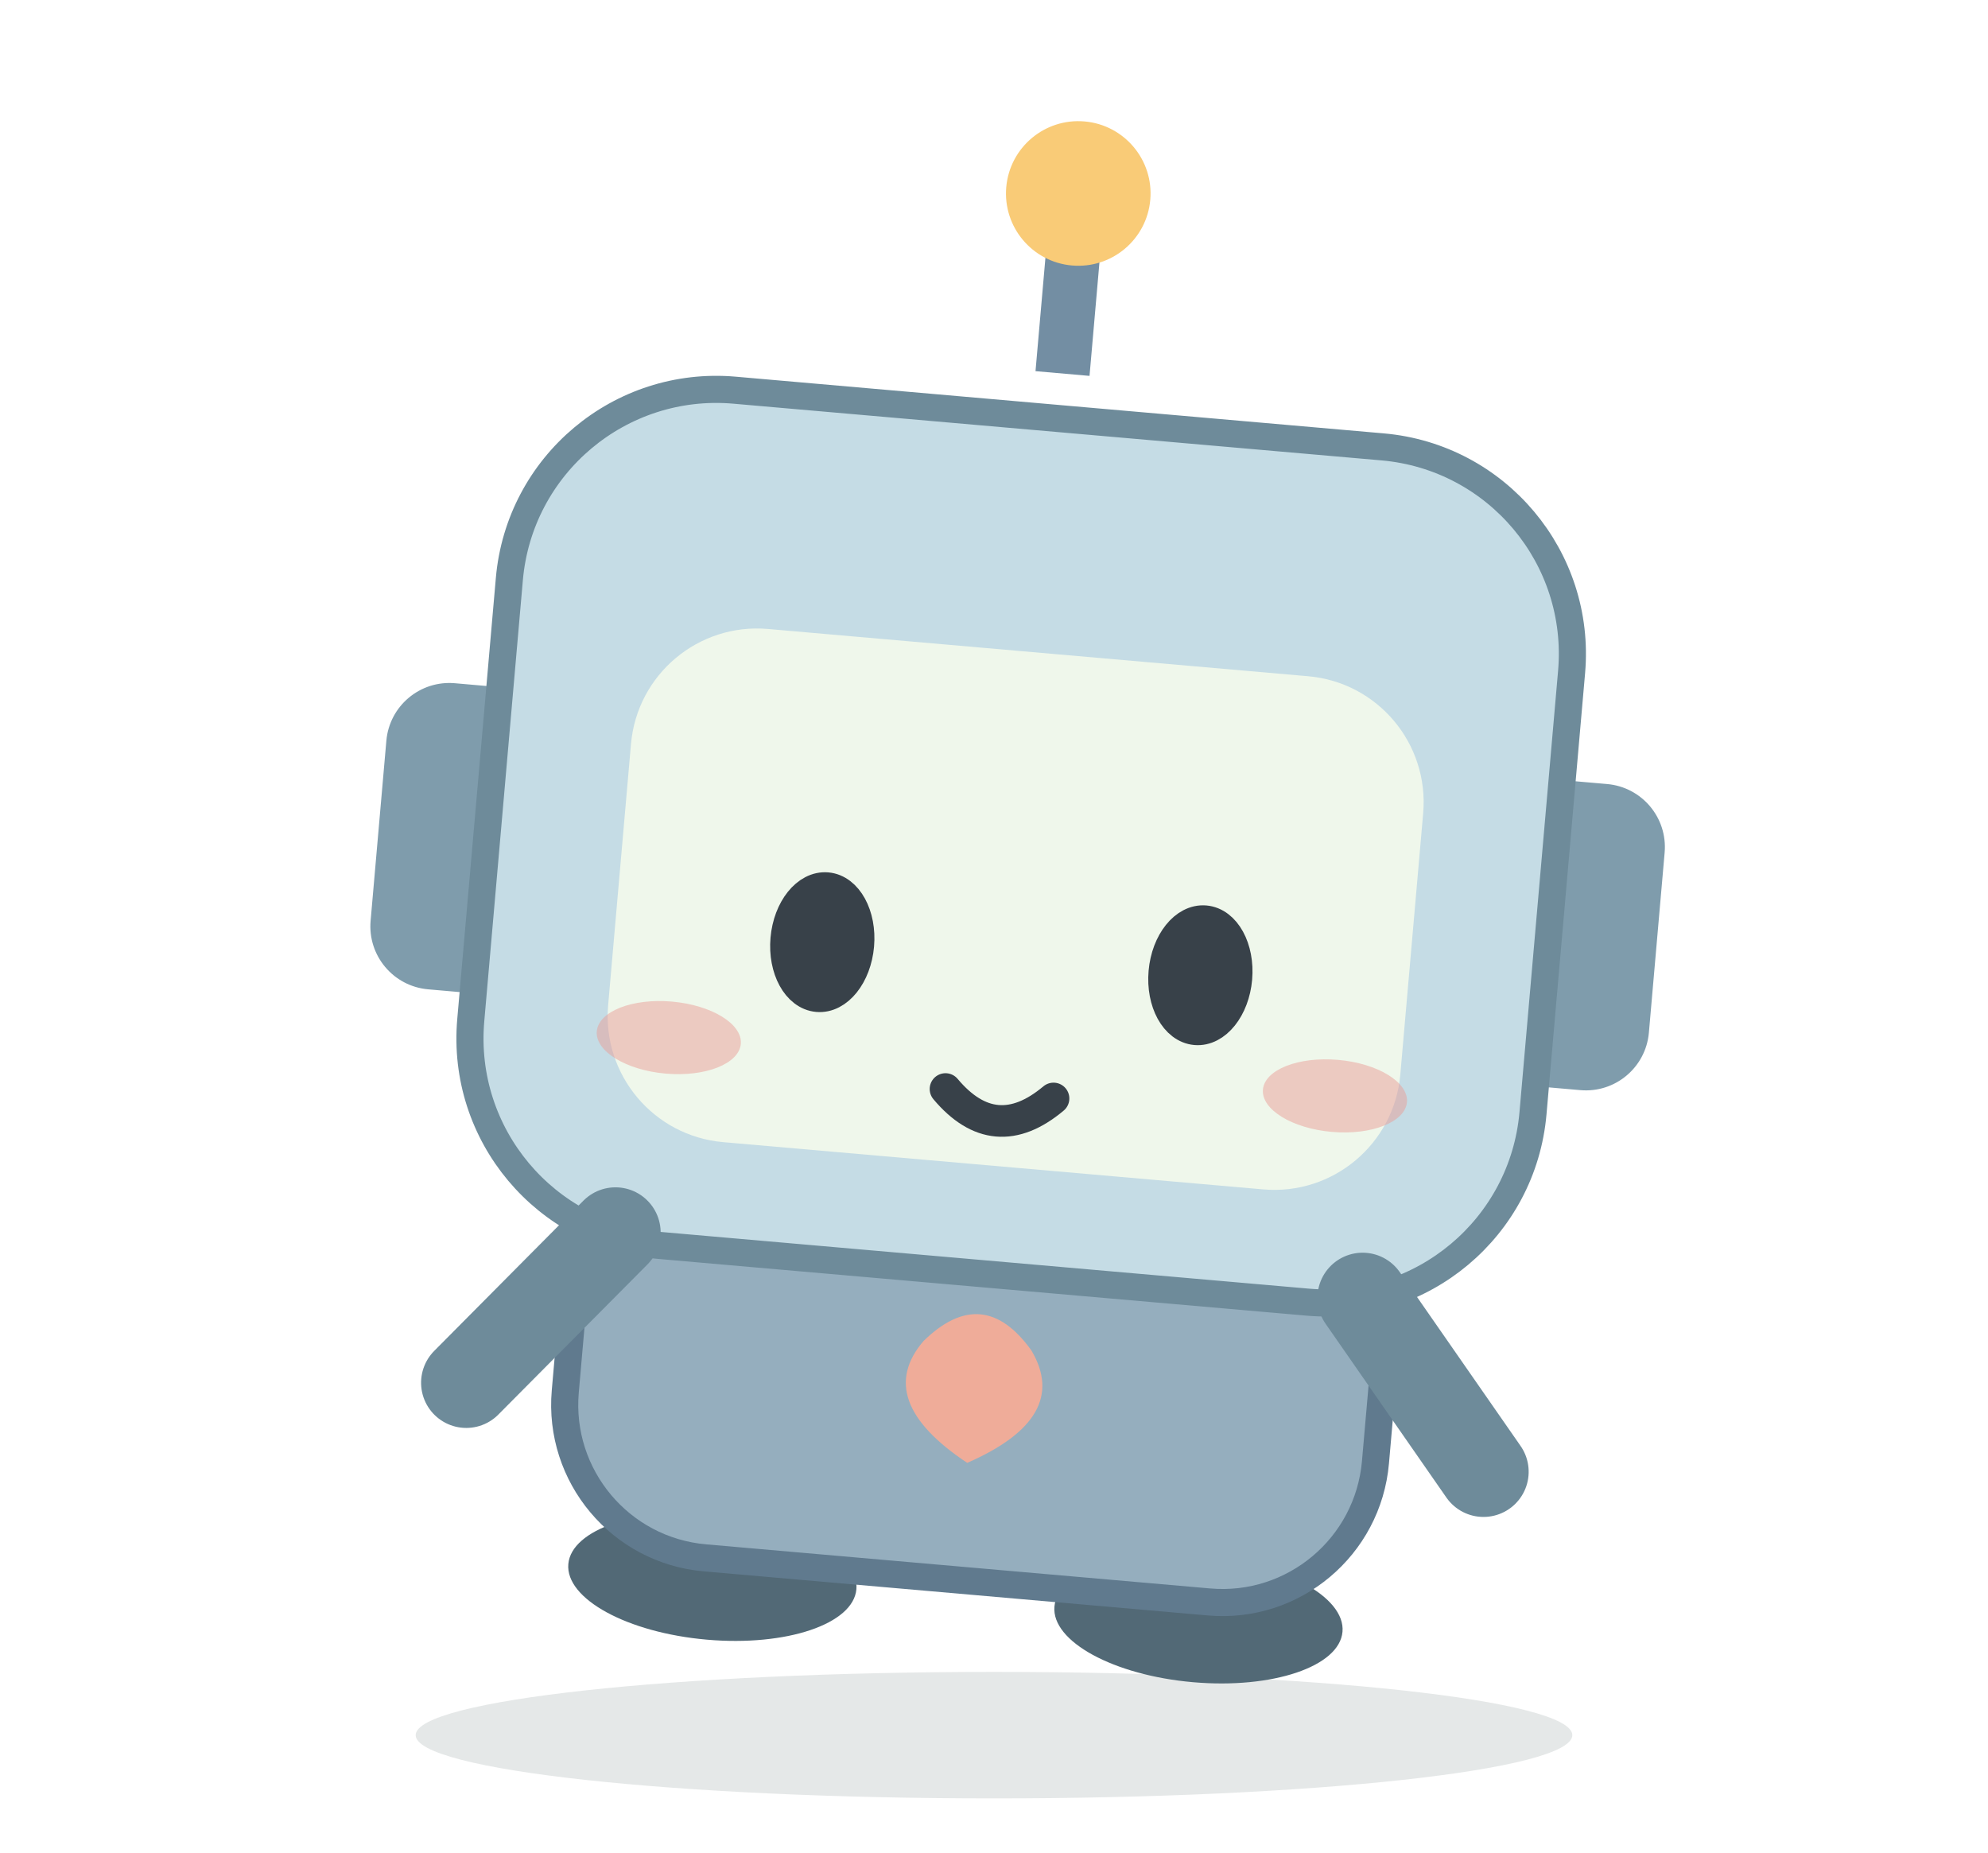
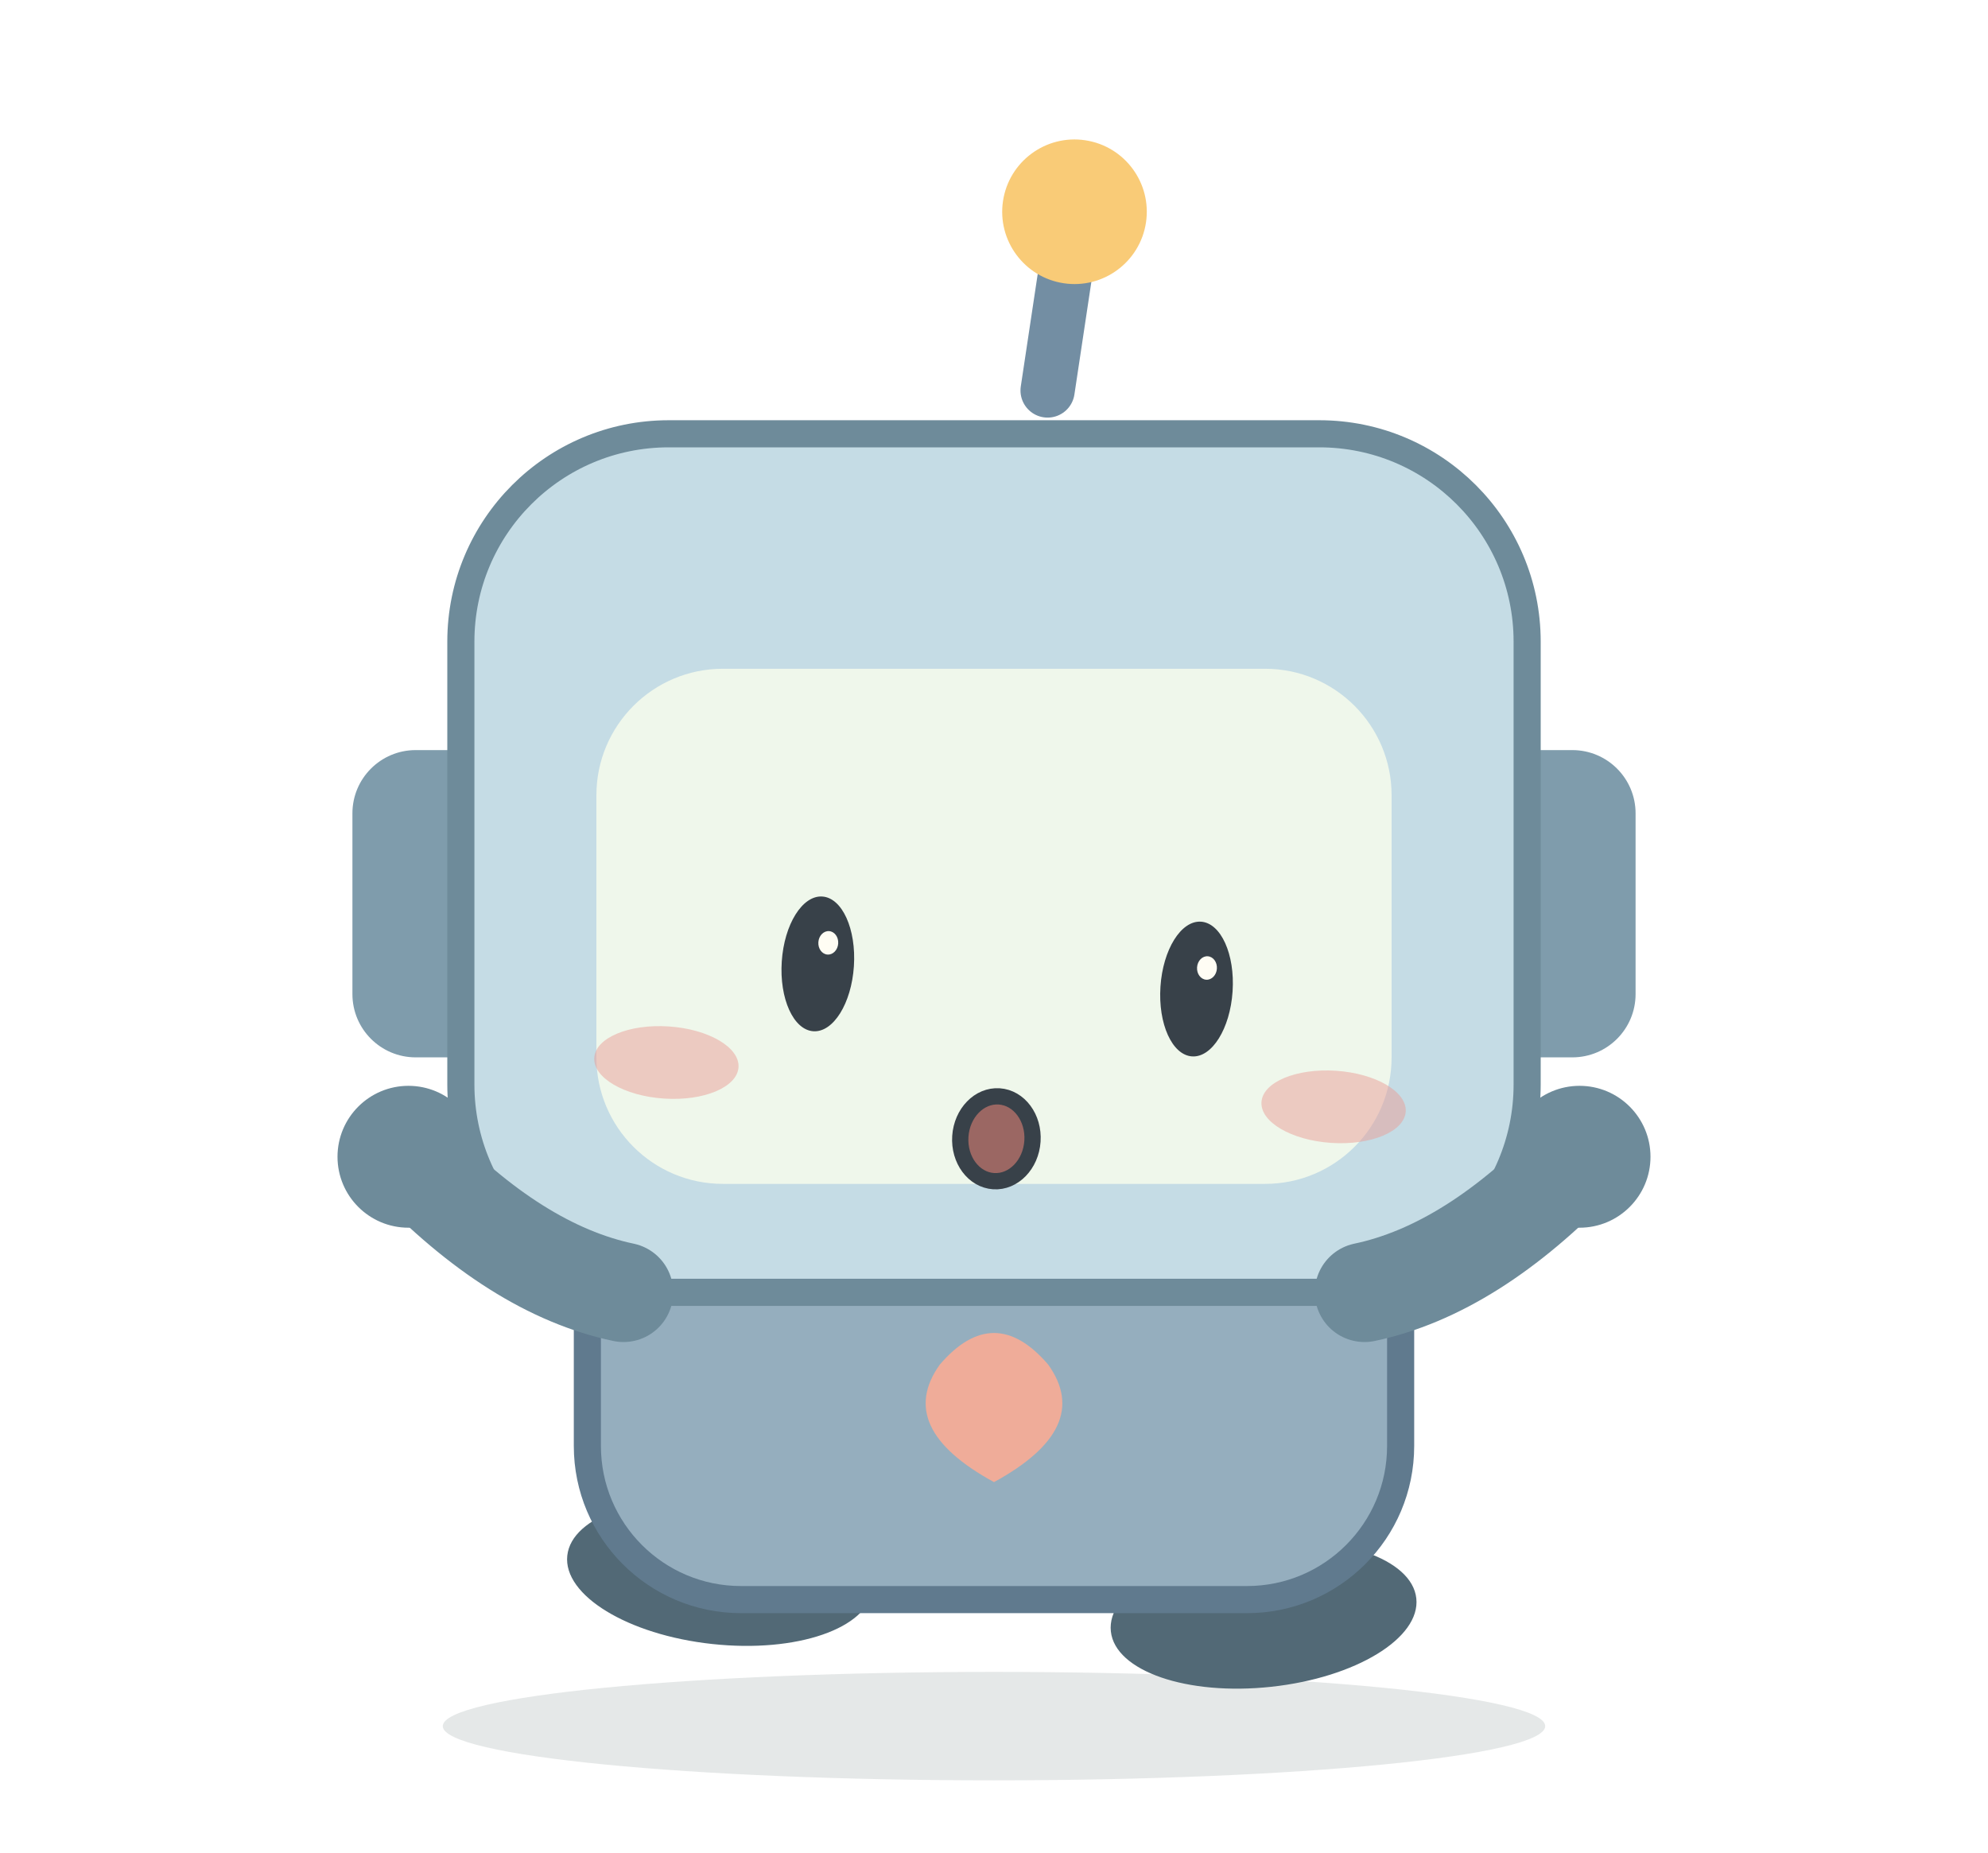
- <svg xmlns="http://www.w3.org/2000/svg" width="220" height="205" viewBox="0 0 220 205">
-   <ellipse cx="110" cy="192" rx="64" ry="7" fill="#263e3c" opacity=".12" />
-   <g transform="translate(0 -2) rotate(5 110 130)">
-     <path d="M110 43V29" stroke="#738ea3" stroke-width="6" />
-     <circle cx="110" cy="23" r="8" fill="#f9cb77" />
-     <ellipse cx="83" cy="179" rx="16" ry="7" fill="#526976" />
-     <ellipse cx="137" cy="179" rx="16" ry="7" fill="#526976" />
-     <rect x="65" y="130" width="90" height="47" rx="17" fill="#95aebe" stroke="#607a8e" stroke-width="3" />
-     <rect x="39" y="83" width="18" height="34" rx="7" fill="#7f9cac" />
-     <rect x="163" y="83" width="18" height="34" rx="7" fill="#7f9cac" />
-     <rect x="51" y="48" width="118" height="95" rx="23" fill="#c5dce5" stroke="#6e8b9a" stroke-width="3" />
-     <rect x="66" y="74" width="88" height="57" rx="14" fill="#eff7eb" />
-     <g color="#384149" stroke="currentColor" stroke-width="3.5" stroke-linecap="round" fill="none">
-       <ellipse cx="89" cy="108" rx="4" ry="6" fill="currentColor" />
-       <ellipse cx="131" cy="108" rx="4" ry="6" fill="currentColor" />
-       <path d="M104 123q6 6 12 0" />
+ <svg xmlns="http://www.w3.org/2000/svg" width="220" height="205" viewBox="0 0 220 205" role="img" aria-label="fangfang drag frame 1">
+   <ellipse cx="110" cy="191" rx="61" ry="6" fill="#263e3c" stroke="none" stroke-width="0" opacity=".12" />
+   <g data-part="feet">
+     <g transform="rotate(6.18 82 179)">
+       <ellipse cx="79.15" cy="174.24" rx="17" ry="8" fill="#526976" stroke="none" stroke-width="2" />
    </g>
-     <g fill="#e99e97" opacity=".5">
-       <ellipse cx="73" cy="120" rx="8" ry="4" />
-       <ellipse cx="147" cy="120" rx="8" ry="4" />
+     <g transform="rotate(-6.18 137 179)">
+       <ellipse cx="139.85" cy="179" rx="17" ry="8" fill="#526976" stroke="none" stroke-width="2" />
    </g>
-     <path d="M104 151q6-7 12 0q5 7-6 13q-11-6-6-13Z" fill="#efac99" />
-     <path d="M69 142l-15 18m98-18 15 18" stroke="#6e8b9a" stroke-width="10" stroke-linecap="round" />
+   </g>
+   <g transform="translate(0 0)">
+     <g transform="translate(110 180) scale(1 1) translate(-110 -180)">
+       <rect x="39" y="83" width="18" height="34" rx="7" fill="#7f9cac" />
+       <rect x="163" y="83" width="18" height="34" rx="7" fill="#7f9cac" />
+       <rect x="65" y="130" width="90" height="47" rx="17" fill="#95aebe" stroke="#607a8e" stroke-width="3" />
+       <rect x="51" y="48" width="118" height="95" rx="23" fill="#c5dce5" stroke="#6e8b9a" stroke-width="3" />
+       <rect x="66" y="74" width="88" height="57" rx="14" fill="#eff7eb" />
+       <g transform="rotate(3.8 110 130) translate(0 0)">
+         <g data-part="face">
+           <ellipse cx="73" cy="120" rx="8" ry="4" fill="#e99e97" stroke="none" stroke-width="0" opacity="0.5" />
+           <ellipse cx="147" cy="120" rx="8" ry="4" fill="#e99e97" stroke="none" stroke-width="0" opacity=".5" />
+           <ellipse cx="89" cy="108" rx="4" ry="7.47" fill="#384149" stroke="none" stroke-width="2" />
+           <ellipse cx="90" cy="105.6" rx="1.1" ry="1.3" fill="#fffdf4" stroke="none" stroke-width="2" />
+           <ellipse cx="131" cy="108" rx="4" ry="7.47" fill="#384149" stroke="none" stroke-width="2" />
+           <ellipse cx="132" cy="105.6" rx="1.1" ry="1.3" fill="#fffdf4" stroke="none" stroke-width="2" />
+           <ellipse cx="110" cy="126" rx="4" ry="4.7" fill="#9b6763" stroke="#384149" stroke-width="1.8" />
+         </g>
+         <g transform="rotate(4.76 110 45)">
+           <path d="M110 43V29" fill="none" stroke="#738ea3" stroke-width="6" stroke-linecap="round" stroke-linejoin="round" />
+           <ellipse cx="110" cy="23" rx="8" ry="8" fill="#f9cb77" stroke="none" stroke-width="2" />
+         </g>
+       </g>
+     </g>
+     <path d="M104 151q6-7 12 0q5 7-6 13q-11-6-6-13Z" fill="#efac99" stroke="none" stroke-width="2.5" stroke-linecap="round" stroke-linejoin="round" />
+   </g>
+   <g data-part="left-arm">
+     <path d="M69 143Q57.1 140.5 45.196 128" fill="none" stroke="#6e8b9a" stroke-width="11" stroke-linecap="round" stroke-linejoin="round" />
+     <ellipse cx="45.2" cy="128" rx="7" ry="7" fill="#6e8b9a" stroke="#6e8b9a" stroke-width="1.7" />
+   </g>
+   <g data-part="right-arm">
+     <path d="M151 143Q162.9 140.5 174.804 128" fill="none" stroke="#6e8b9a" stroke-width="11" stroke-linecap="round" stroke-linejoin="round" />
+     <ellipse cx="174.8" cy="128" rx="7" ry="7" fill="#6e8b9a" stroke="#6e8b9a" stroke-width="1.7" />
  </g>
</svg>
